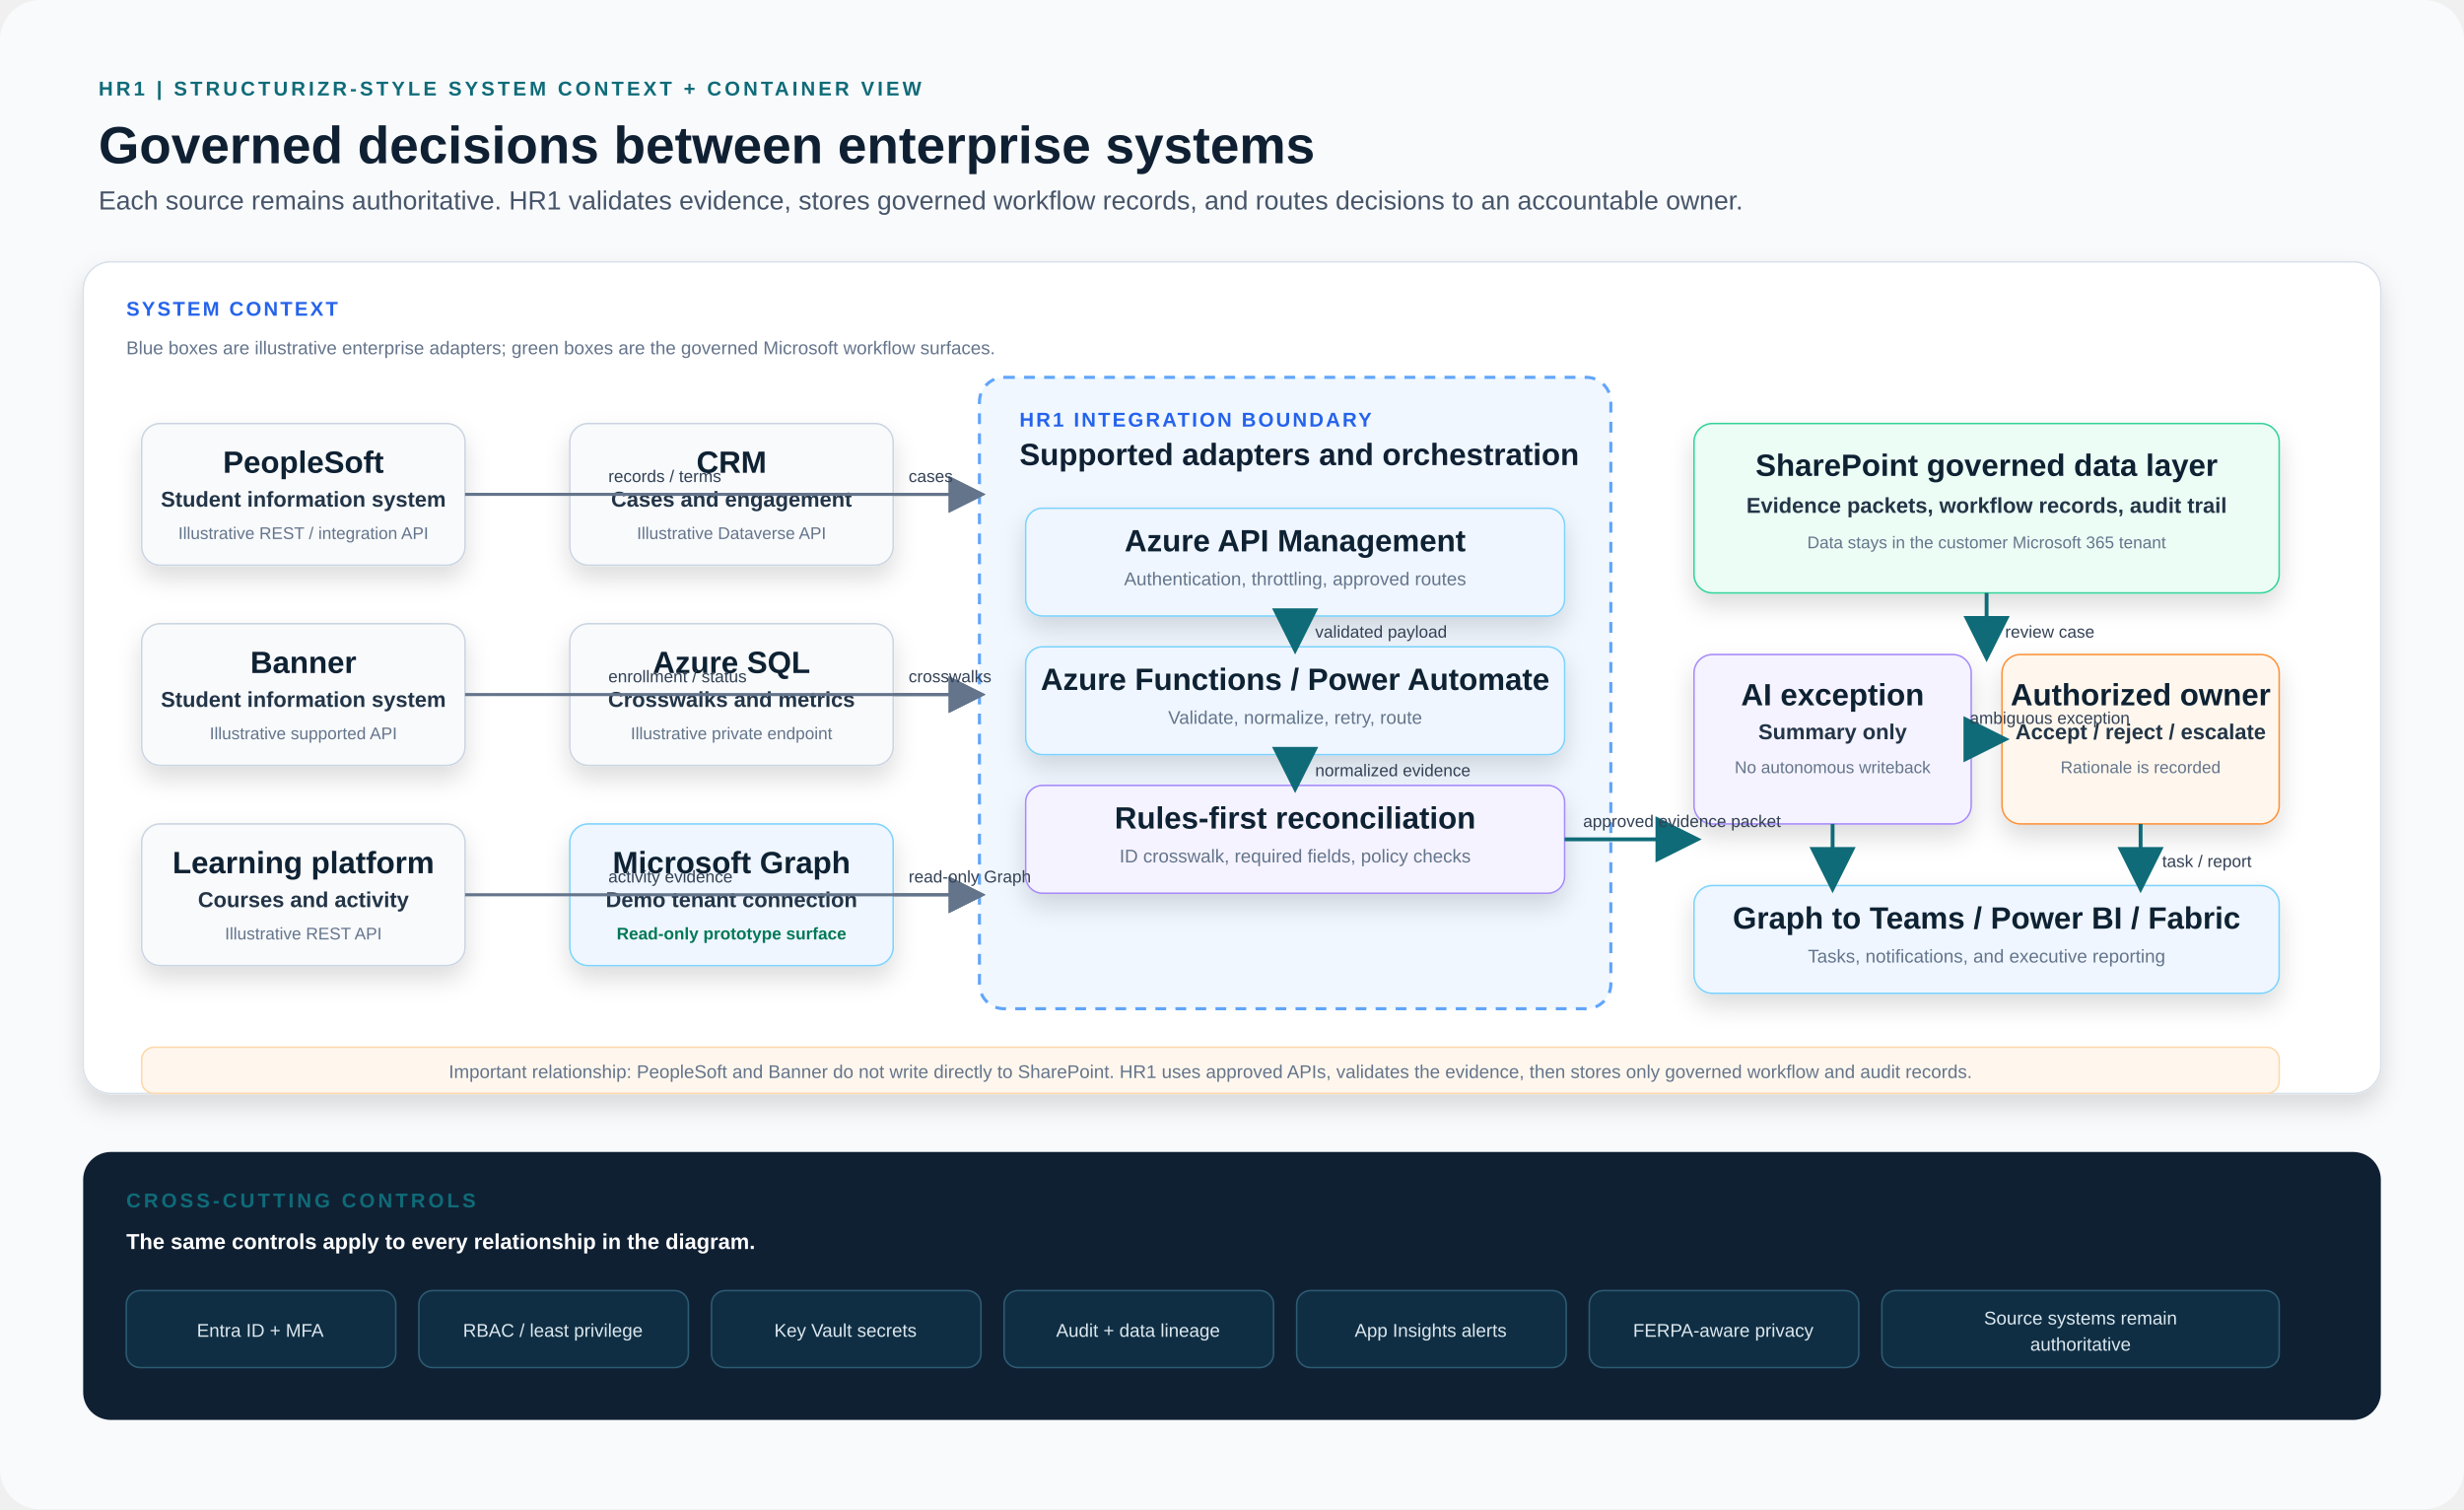
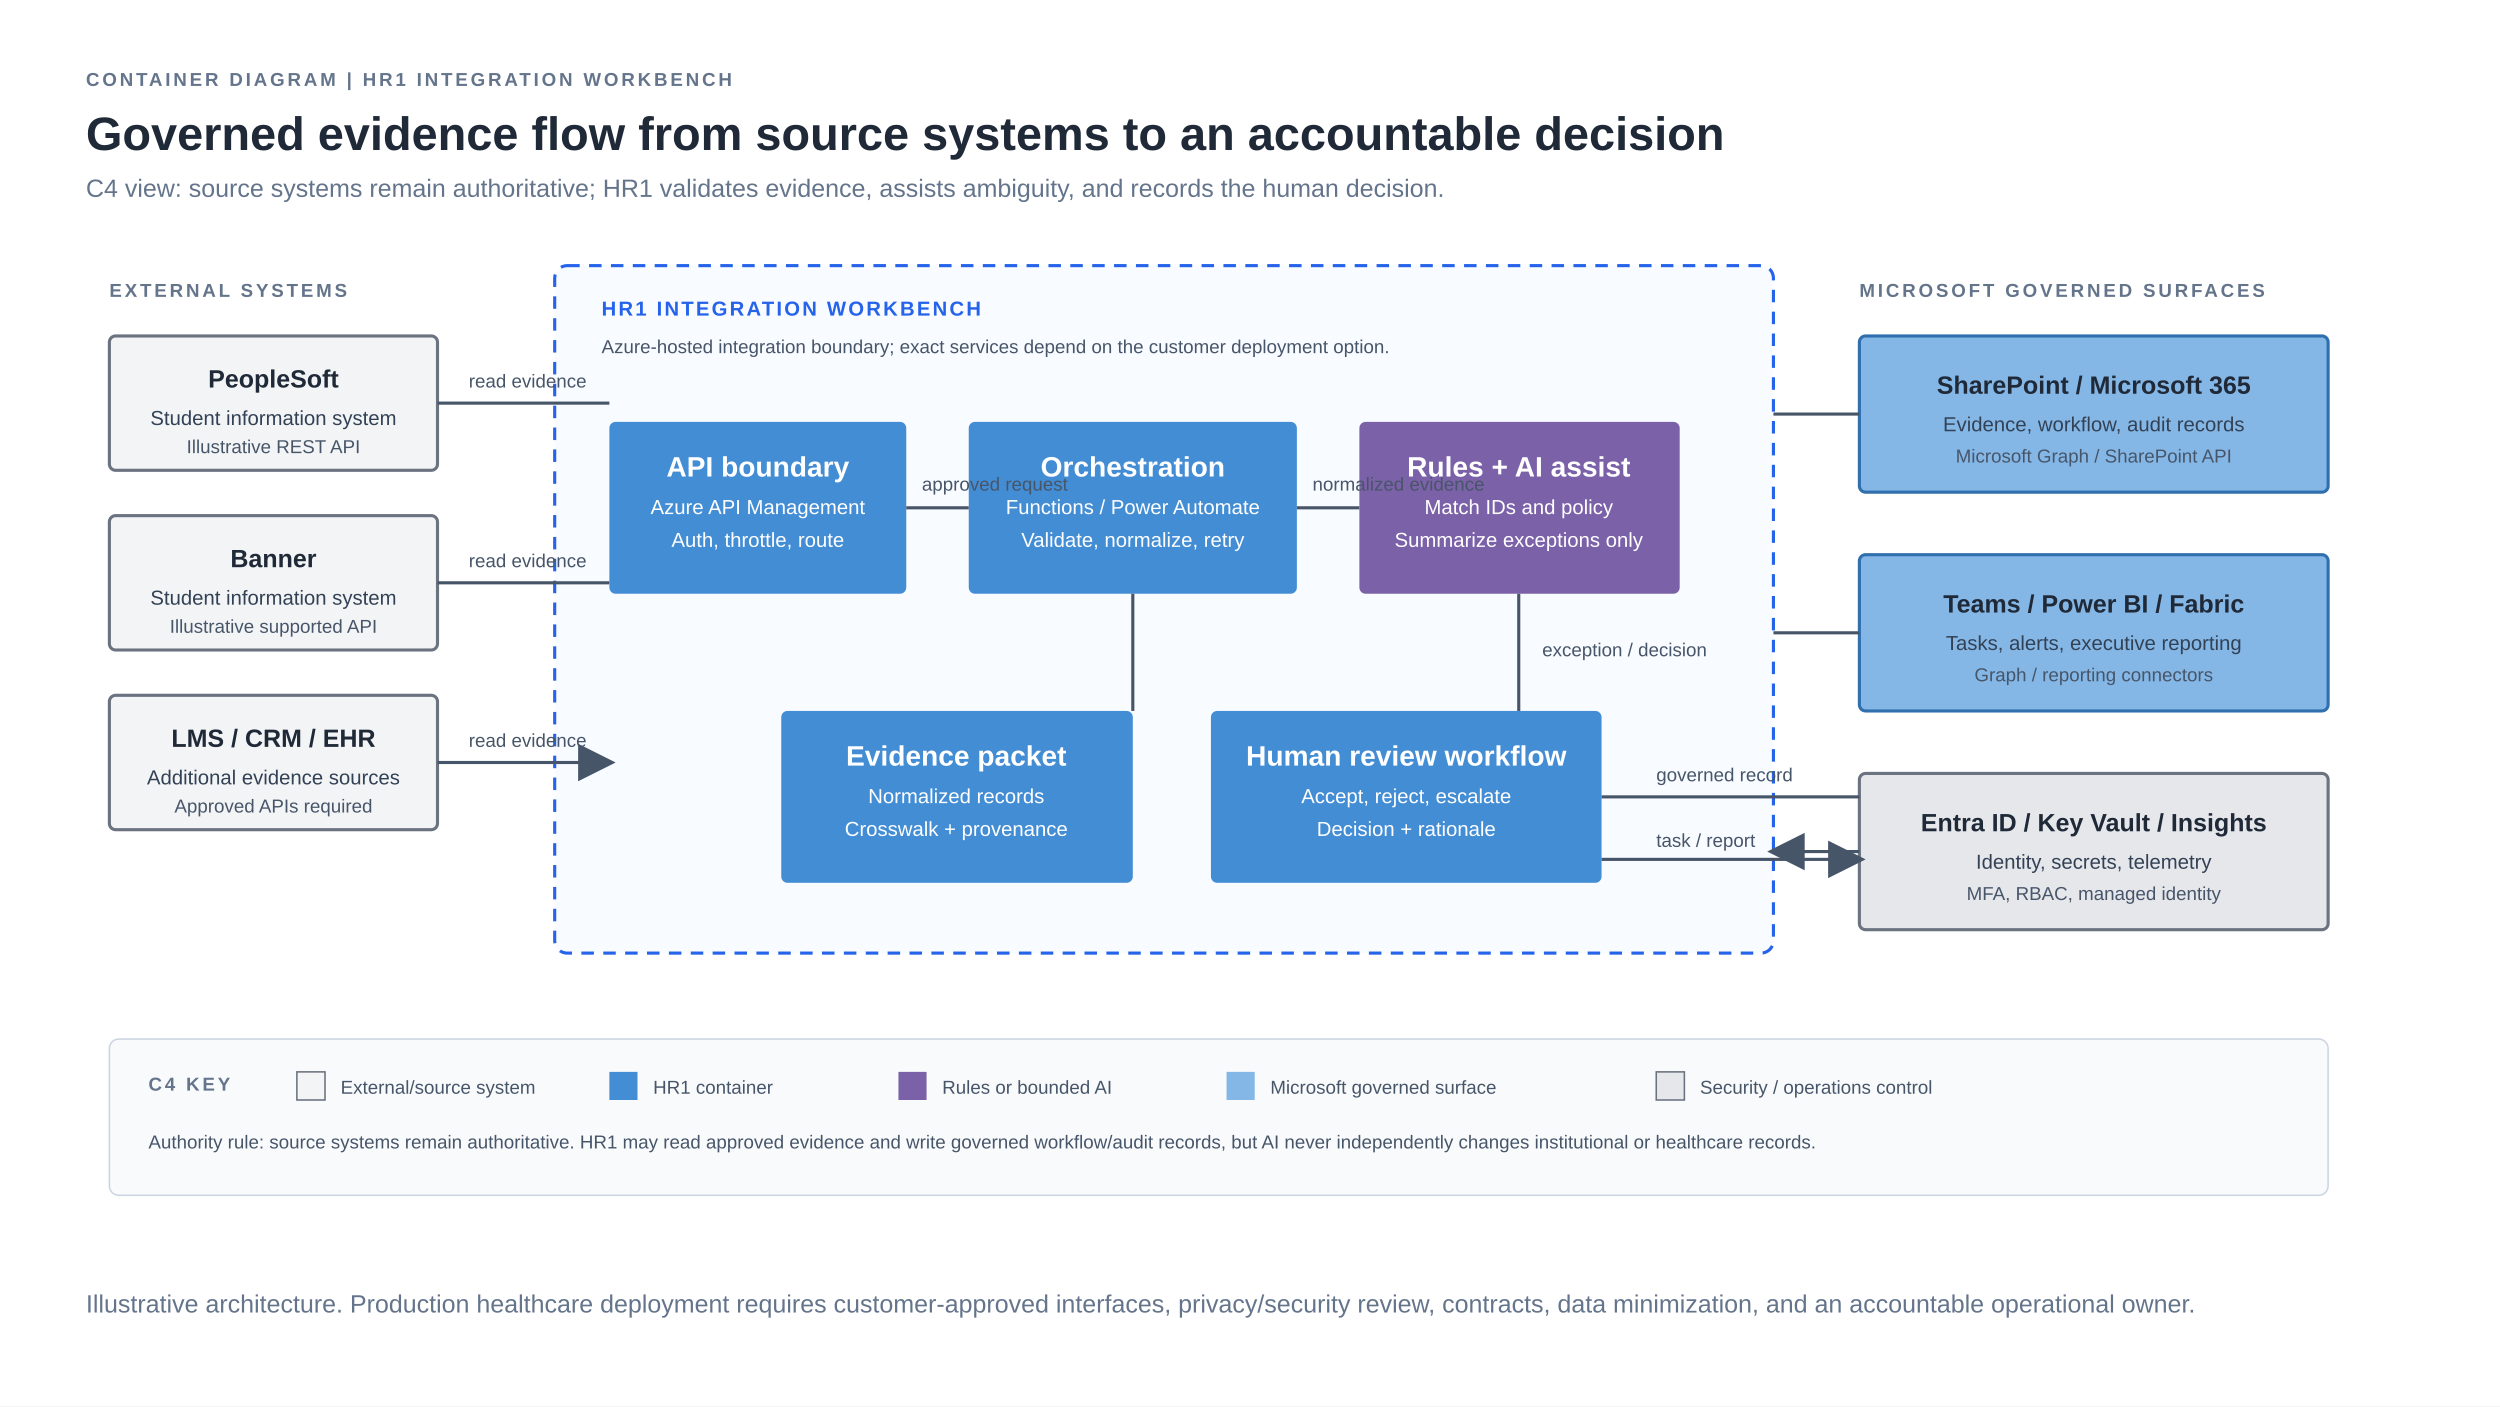
- <svg xmlns="http://www.w3.org/2000/svg" viewBox="0 0 1600 980" role="img" aria-labelledby="title desc">
+ <svg xmlns="http://www.w3.org/2000/svg" viewBox="0 0 1600 900" role="img" aria-labelledby="title desc">
  <defs>
-     <filter id="shadow" x="-20%" y="-20%" width="140%" height="140%">
-       <feDropShadow dx="0" dy="8" stdDeviation="8" flood-opacity=".14" />
-     </filter>
    <marker id="arrow" markerWidth="12" markerHeight="12" refX="10" refY="6" orient="auto">
-       <path d="M0 0L12 6L0 12z" fill="#0f6b78" />
-     </marker>
-     <marker id="arrowMuted" markerWidth="12" markerHeight="12" refX="10" refY="6" orient="auto">
-       <path d="M0 0L12 6L0 12z" fill="#64748b" />
+       <path d="M0 0L12 6L0 12z" fill="#475569" />
    </marker>
    <style>
-       .title{font:700 34px Arial,sans-serif;fill:#102033}.subtitle{font:400 17px Arial,sans-serif;fill:#475569}.eyebrow{font:700 13px Arial,sans-serif;letter-spacing:2px;fill:#0f6b78}.head{font:700 20px Arial,sans-serif;fill:#102033}.body{font:600 14px Arial,sans-serif;fill:#243447}.small{font:400 12px Arial,sans-serif;fill:#64748b}.tiny{font:400 11px Arial,sans-serif;fill:#64748b}.label{font:700 12px Arial,sans-serif;fill:#0f6b78}.white{font:700 14px Arial,sans-serif;fill:#fff}.whiteSmall{font:400 12px Arial,sans-serif;fill:#dce7ef}.boundary{font:700 13px Arial,sans-serif;letter-spacing:1.4px;fill:#2563eb}.rel{font:400 11px Arial,sans-serif;fill:#334155}.tag{font:700 11px Arial,sans-serif;fill:#047857}.source{fill:#f8fafc;stroke:#cbd5e1}.microsoft{fill:#eff6ff;stroke:#7dd3fc}.governed{fill:#ecfdf5;stroke:#34d399}.decision{fill:#f5f3ff;stroke:#a78bfa}.person{fill:#fff7ed;stroke:#fb923c}.control{fill:#0f2e43;stroke:#2d5b72}
+       .title{font:700 30px Arial,sans-serif;fill:#1f2937}.sub{font:400 16px Arial,sans-serif;fill:#64748b}.eyebrow{font:700 12px Arial,sans-serif;letter-spacing:1.8px;fill:#64748b}.head{font:700 18px Arial,sans-serif;fill:#fff}.body{font:400 13px Arial,sans-serif;fill:#fff}.externalHead{font:700 16px Arial,sans-serif;fill:#1f2937}.externalBody{font:400 13px Arial,sans-serif;fill:#334155}.rel{font:400 12px Arial,sans-serif;fill:#475569}.key{font:400 12px Arial,sans-serif;fill:#475569}.boundaryLabel{font:700 13px Arial,sans-serif;letter-spacing:1.4px;fill:#2563eb}
    </style>
  </defs>
-   <rect width="1600" height="980" rx="26" fill="#f8fafc" />
-   <text x="64" y="62" class="eyebrow">HR1 | STRUCTURIZR-STYLE SYSTEM CONTEXT + CONTAINER VIEW</text>
-   <text x="64" y="106" class="title">Governed decisions between enterprise systems</text>
-   <text x="64" y="136" class="subtitle">Each source remains authoritative. HR1 validates evidence, stores governed workflow records, and routes decisions to an accountable owner.</text>
-   <rect x="54" y="170" width="1492" height="540" rx="18" fill="#fff" stroke="#d8e0ea" filter="url(#shadow)" />
-   <text x="82" y="205" class="boundary">SYSTEM CONTEXT</text>
-   <text x="82" y="230" class="small">Blue boxes are illustrative enterprise adapters; green boxes are the governed Microsoft workflow surfaces.</text>
-   <g filter="url(#shadow)">
-     <rect x="92" y="275" width="210" height="92" rx="12" class="source" />
-     <text x="197" y="307" text-anchor="middle" class="head">PeopleSoft</text>
-     <text x="197" y="329" text-anchor="middle" class="body">Student information system</text>
-     <text x="197" y="350" text-anchor="middle" class="tiny">Illustrative REST / integration API</text>
-     <rect x="92" y="405" width="210" height="92" rx="12" class="source" />
-     <text x="197" y="437" text-anchor="middle" class="head">Banner</text>
-     <text x="197" y="459" text-anchor="middle" class="body">Student information system</text>
-     <text x="197" y="480" text-anchor="middle" class="tiny">Illustrative supported API</text>
-     <rect x="92" y="535" width="210" height="92" rx="12" class="source" />
-     <text x="197" y="567" text-anchor="middle" class="head">Learning platform</text>
-     <text x="197" y="589" text-anchor="middle" class="body">Courses and activity</text>
-     <text x="197" y="610" text-anchor="middle" class="tiny">Illustrative REST API</text>
-     <rect x="370" y="275" width="210" height="92" rx="12" class="source" />
-     <text x="475" y="307" text-anchor="middle" class="head">CRM</text>
-     <text x="475" y="329" text-anchor="middle" class="body">Cases and engagement</text>
-     <text x="475" y="350" text-anchor="middle" class="tiny">Illustrative Dataverse API</text>
-     <rect x="370" y="405" width="210" height="92" rx="12" class="source" />
-     <text x="475" y="437" text-anchor="middle" class="head">Azure SQL</text>
-     <text x="475" y="459" text-anchor="middle" class="body">Crosswalks and metrics</text>
-     <text x="475" y="480" text-anchor="middle" class="tiny">Illustrative private endpoint</text>
-     <rect x="370" y="535" width="210" height="92" rx="12" class="microsoft" />
-     <text x="475" y="567" text-anchor="middle" class="head">Microsoft Graph</text>
-     <text x="475" y="589" text-anchor="middle" class="body">Demo tenant connection</text>
-     <text x="475" y="610" text-anchor="middle" class="tag">Read-only prototype surface</text>
-   </g>
-   <rect x="636" y="245" width="410" height="410" rx="16" fill="#f0f7ff" stroke="#60a5fa" stroke-width="2" stroke-dasharray="7 6" />
-   <text x="662" y="277" class="boundary">HR1 INTEGRATION BOUNDARY</text>
-   <text x="662" y="302" class="head">Supported adapters and orchestration</text>
-   <g filter="url(#shadow)">
-     <rect x="666" y="330" width="350" height="70" rx="11" class="microsoft" />
-     <text x="841" y="358" text-anchor="middle" class="head">Azure API Management</text>
-     <text x="841" y="380" text-anchor="middle" class="small">Authentication, throttling, approved routes</text>
-     <rect x="666" y="420" width="350" height="70" rx="11" class="microsoft" />
-     <text x="841" y="448" text-anchor="middle" class="head">Azure Functions / Power Automate</text>
-     <text x="841" y="470" text-anchor="middle" class="small">Validate, normalize, retry, route</text>
-     <rect x="666" y="510" width="350" height="70" rx="11" class="decision" />
-     <text x="841" y="538" text-anchor="middle" class="head">Rules-first reconciliation</text>
-     <text x="841" y="560" text-anchor="middle" class="small">ID crosswalk, required fields, policy checks</text>
-   </g>
-   <g filter="url(#shadow)">
-     <rect x="1100" y="275" width="380" height="110" rx="12" class="governed" />
-     <text x="1290" y="309" text-anchor="middle" class="head">SharePoint governed data layer</text>
-     <text x="1290" y="333" text-anchor="middle" class="body">Evidence packets, workflow records, audit trail</text>
-     <text x="1290" y="356" text-anchor="middle" class="tiny">Data stays in the customer Microsoft 365 tenant</text>
-     <rect x="1100" y="425" width="180" height="110" rx="12" class="decision" />
-     <text x="1190" y="458" text-anchor="middle" class="head">AI exception</text>
-     <text x="1190" y="480" text-anchor="middle" class="body">Summary only</text>
-     <text x="1190" y="502" text-anchor="middle" class="tiny">No autonomous writeback</text>
-     <rect x="1300" y="425" width="180" height="110" rx="12" class="person" />
-     <text x="1390" y="458" text-anchor="middle" class="head">Authorized owner</text>
-     <text x="1390" y="480" text-anchor="middle" class="body">Accept / reject / escalate</text>
-     <text x="1390" y="502" text-anchor="middle" class="tiny">Rationale is recorded</text>
-     <rect x="1100" y="575" width="380" height="70" rx="12" class="microsoft" />
-     <text x="1290" y="603" text-anchor="middle" class="head">Graph to Teams / Power BI / Fabric</text>
-     <text x="1290" y="625" text-anchor="middle" class="small">Tasks, notifications, and executive reporting</text>
-   </g>
-   <g stroke="#64748b" stroke-width="2" fill="none" marker-end="url(#arrowMuted)">
-     <path d="M302 321H636" />
-     <path d="M302 451H636" />
-     <path d="M302 581H636" />
-     <path d="M580 321H636" />
-     <path d="M580 451H636" />
-     <path d="M580 581H636" />
-   </g>
-   <text x="395" y="313" class="rel">records / terms</text>
-   <text x="395" y="443" class="rel">enrollment / status</text>
-   <text x="395" y="573" class="rel">activity evidence</text>
-   <text x="590" y="313" class="rel">cases</text>
-   <text x="590" y="443" class="rel">crosswalks</text>
-   <text x="590" y="573" class="rel">read-only Graph</text>
-   <g stroke="#0f6b78" stroke-width="2.5" fill="none" marker-end="url(#arrow)">
-     <path d="M841 400V420" />
-     <path d="M841 490V510" />
-     <path d="M1016 545H1100" />
-     <path d="M1290 385V425" />
-     <path d="M1280 480H1300" />
-     <path d="M1390 535V575" />
-     <path d="M1190 535V575" />
-   </g>
-   <text x="854" y="414" class="rel">validated payload</text>
-   <text x="854" y="504" class="rel">normalized evidence</text>
-   <text x="1028" y="537" class="rel">approved evidence packet</text>
-   <text x="1302" y="414" class="rel">review case</text>
-   <text x="1279" y="470" class="rel">ambiguous exception</text>
-   <text x="1404" y="563" class="rel">task / report</text>
-   <rect x="92" y="680" width="1388" height="30" rx="8" fill="#fff7ed" stroke="#fed7aa" />
-   <text x="786" y="700" text-anchor="middle" class="small">Important relationship: PeopleSoft and Banner do not write directly to SharePoint. HR1 uses approved APIs, validates the evidence, then stores only governed workflow and audit records.</text>
-   <rect x="54" y="748" width="1492" height="174" rx="18" fill="#102033" />
-   <text x="82" y="784" class="eyebrow">CROSS-CUTTING CONTROLS</text>
-   <text x="82" y="811" class="white">The same controls apply to every relationship in the diagram.</text>
-   <g>
-     <rect x="82" y="838" width="175" height="50" rx="9" class="control" />
-     <text x="169" y="868" text-anchor="middle" class="whiteSmall">Entra ID + MFA</text>
-     <rect x="272" y="838" width="175" height="50" rx="9" class="control" />
-     <text x="359" y="868" text-anchor="middle" class="whiteSmall">RBAC / least privilege</text>
-     <rect x="462" y="838" width="175" height="50" rx="9" class="control" />
-     <text x="549" y="868" text-anchor="middle" class="whiteSmall">Key Vault secrets</text>
-     <rect x="652" y="838" width="175" height="50" rx="9" class="control" />
-     <text x="739" y="868" text-anchor="middle" class="whiteSmall">Audit + data lineage</text>
-     <rect x="842" y="838" width="175" height="50" rx="9" class="control" />
-     <text x="929" y="868" text-anchor="middle" class="whiteSmall">App Insights alerts</text>
-     <rect x="1032" y="838" width="175" height="50" rx="9" class="control" />
-     <text x="1119" y="868" text-anchor="middle" class="whiteSmall">FERPA-aware privacy</text>
-     <rect x="1222" y="838" width="258" height="50" rx="9" class="control" />
-     <text x="1351" y="860" text-anchor="middle" class="whiteSmall">Source systems remain</text>
-     <text x="1351" y="877" text-anchor="middle" class="whiteSmall">authoritative</text>
-   </g>
+   <rect width="1600" height="900" fill="#ffffff" />
+   <text x="55" y="55" class="eyebrow">CONTAINER DIAGRAM | HR1 INTEGRATION WORKBENCH</text>
+   <text x="55" y="96" class="title">Governed evidence flow from source systems to an accountable decision</text>
+   <text x="55" y="126" class="sub">C4 view: source systems remain authoritative; HR1 validates evidence, assists ambiguity, and records the human decision.</text>
+   <text x="70" y="190" class="eyebrow">EXTERNAL SYSTEMS</text>
+   <rect x="70" y="215" width="210" height="86" rx="4" fill="#f3f4f6" stroke="#6b7280" stroke-width="2" />
+   <text x="175" y="248" text-anchor="middle" class="externalHead">PeopleSoft</text>
+   <text x="175" y="272" text-anchor="middle" class="externalBody">Student information system</text>
+   <text x="175" y="290" text-anchor="middle" class="rel">Illustrative REST API</text>
+   <rect x="70" y="330" width="210" height="86" rx="4" fill="#f3f4f6" stroke="#6b7280" stroke-width="2" />
+   <text x="175" y="363" text-anchor="middle" class="externalHead">Banner</text>
+   <text x="175" y="387" text-anchor="middle" class="externalBody">Student information system</text>
+   <text x="175" y="405" text-anchor="middle" class="rel">Illustrative supported API</text>
+   <rect x="70" y="445" width="210" height="86" rx="4" fill="#f3f4f6" stroke="#6b7280" stroke-width="2" />
+   <text x="175" y="478" text-anchor="middle" class="externalHead">LMS / CRM / EHR</text>
+   <text x="175" y="502" text-anchor="middle" class="externalBody">Additional evidence sources</text>
+   <text x="175" y="520" text-anchor="middle" class="rel">Approved APIs required</text>
+   <rect x="355" y="170" width="780" height="440" rx="8" fill="#f8fbff" stroke="#2563eb" stroke-width="2" stroke-dasharray="8 6" />
+   <text x="385" y="202" class="boundaryLabel">HR1 INTEGRATION WORKBENCH</text>
+   <text x="385" y="226" class="rel">Azure-hosted integration boundary; exact services depend on the customer deployment option.</text>
+   <rect x="390" y="270" width="190" height="110" rx="4" fill="#438dd5" />
+   <text x="485" y="305" text-anchor="middle" class="head">API boundary</text>
+   <text x="485" y="329" text-anchor="middle" class="body">Azure API Management</text>
+   <text x="485" y="350" text-anchor="middle" class="body">Auth, throttle, route</text>
+   <rect x="620" y="270" width="210" height="110" rx="4" fill="#438dd5" />
+   <text x="725" y="305" text-anchor="middle" class="head">Orchestration</text>
+   <text x="725" y="329" text-anchor="middle" class="body">Functions / Power Automate</text>
+   <text x="725" y="350" text-anchor="middle" class="body">Validate, normalize, retry</text>
+   <rect x="870" y="270" width="205" height="110" rx="4" fill="#7b61a8" />
+   <text x="972" y="305" text-anchor="middle" class="head">Rules + AI assist</text>
+   <text x="972" y="329" text-anchor="middle" class="body">Match IDs and policy</text>
+   <text x="972" y="350" text-anchor="middle" class="body">Summarize exceptions only</text>
+   <rect x="500" y="455" width="225" height="110" rx="4" fill="#438dd5" />
+   <text x="612" y="490" text-anchor="middle" class="head">Evidence packet</text>
+   <text x="612" y="514" text-anchor="middle" class="body">Normalized records</text>
+   <text x="612" y="535" text-anchor="middle" class="body">Crosswalk + provenance</text>
+   <rect x="775" y="455" width="250" height="110" rx="4" fill="#438dd5" />
+   <text x="900" y="490" text-anchor="middle" class="head">Human review workflow</text>
+   <text x="900" y="514" text-anchor="middle" class="body">Accept, reject, escalate</text>
+   <text x="900" y="535" text-anchor="middle" class="body">Decision + rationale</text>
+   <text x="1190" y="190" class="eyebrow">MICROSOFT GOVERNED SURFACES</text>
+   <rect x="1190" y="215" width="300" height="100" rx="4" fill="#84b7e6" stroke="#2f6fae" stroke-width="2" />
+   <text x="1340" y="252" text-anchor="middle" class="externalHead">SharePoint / Microsoft 365</text>
+   <text x="1340" y="276" text-anchor="middle" class="externalBody">Evidence, workflow, audit records</text>
+   <text x="1340" y="296" text-anchor="middle" class="rel">Microsoft Graph / SharePoint API</text>
+   <rect x="1190" y="355" width="300" height="100" rx="4" fill="#84b7e6" stroke="#2f6fae" stroke-width="2" />
+   <text x="1340" y="392" text-anchor="middle" class="externalHead">Teams / Power BI / Fabric</text>
+   <text x="1340" y="416" text-anchor="middle" class="externalBody">Tasks, alerts, executive reporting</text>
+   <text x="1340" y="436" text-anchor="middle" class="rel">Graph / reporting connectors</text>
+   <rect x="1190" y="495" width="300" height="100" rx="4" fill="#e5e7eb" stroke="#6b7280" stroke-width="2" />
+   <text x="1340" y="532" text-anchor="middle" class="externalHead">Entra ID / Key Vault / Insights</text>
+   <text x="1340" y="556" text-anchor="middle" class="externalBody">Identity, secrets, telemetry</text>
+   <text x="1340" y="576" text-anchor="middle" class="rel">MFA, RBAC, managed identity</text>
+   <path d="M280 258H390M280 373H390M280 488H390" class="arrow" stroke="#475569" stroke-width="2" fill="none" marker-end="url(#arrow)" />
+   <text x="300" y="248" class="rel">read evidence</text>
+   <text x="300" y="363" class="rel">read evidence</text>
+   <text x="300" y="478" class="rel">read evidence</text>
+   <path d="M580 325H620M830 325H870M972 380V455M725 380V455M1025 510H1190M1025 550H1190" class="arrow" stroke="#475569" stroke-width="2" fill="none" marker-end="url(#arrow)" />
+   <text x="590" y="314" class="rel">approved request</text>
+   <text x="840" y="314" class="rel">normalized evidence</text>
+   <text x="987" y="420" class="rel">exception / decision</text>
+   <text x="1060" y="500" class="rel">governed record</text>
+   <text x="1060" y="542" class="rel">task / report</text>
+   <path d="M1190 265H1135M1190 405H1135M1190 545H1135" class="arrow" stroke="#475569" stroke-width="2" fill="none" marker-end="url(#arrow)" />
+   <rect x="70" y="665" width="1420" height="100" rx="6" fill="#f8fafc" stroke="#cbd5e1" />
+   <text x="95" y="698" class="eyebrow">C4 KEY</text>
+   <rect x="190" y="686" width="18" height="18" fill="#f3f4f6" stroke="#6b7280" />
+   <text x="218" y="700" class="key">External/source system</text>
+   <rect x="390" y="686" width="18" height="18" fill="#438dd5" />
+   <text x="418" y="700" class="key">HR1 container</text>
+   <rect x="575" y="686" width="18" height="18" fill="#7b61a8" />
+   <text x="603" y="700" class="key">Rules or bounded AI</text>
+   <rect x="785" y="686" width="18" height="18" fill="#84b7e6" />
+   <text x="813" y="700" class="key">Microsoft governed surface</text>
+   <rect x="1060" y="686" width="18" height="18" fill="#e5e7eb" stroke="#6b7280" />
+   <text x="1088" y="700" class="key">Security / operations control</text>
+   <text x="95" y="735" class="key">Authority rule: source systems remain authoritative. HR1 may read approved evidence and write governed workflow/audit records, but AI never independently changes institutional or healthcare records.</text>
+   <text x="55" y="840" class="sub">Illustrative architecture. Production healthcare deployment requires customer-approved interfaces, privacy/security review, contracts, data minimization, and an accountable operational owner.</text>
</svg>
